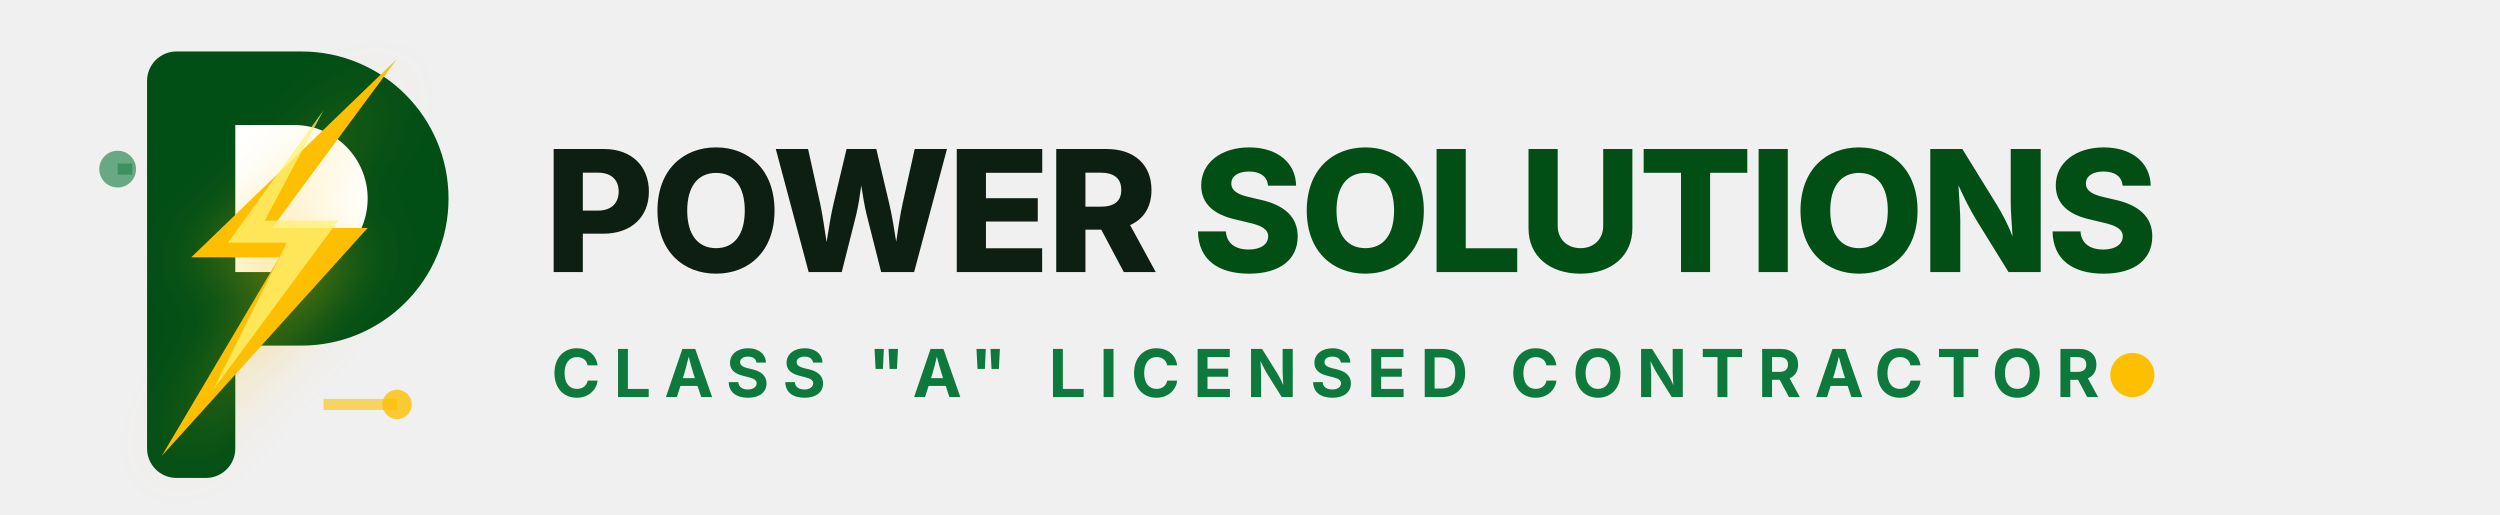
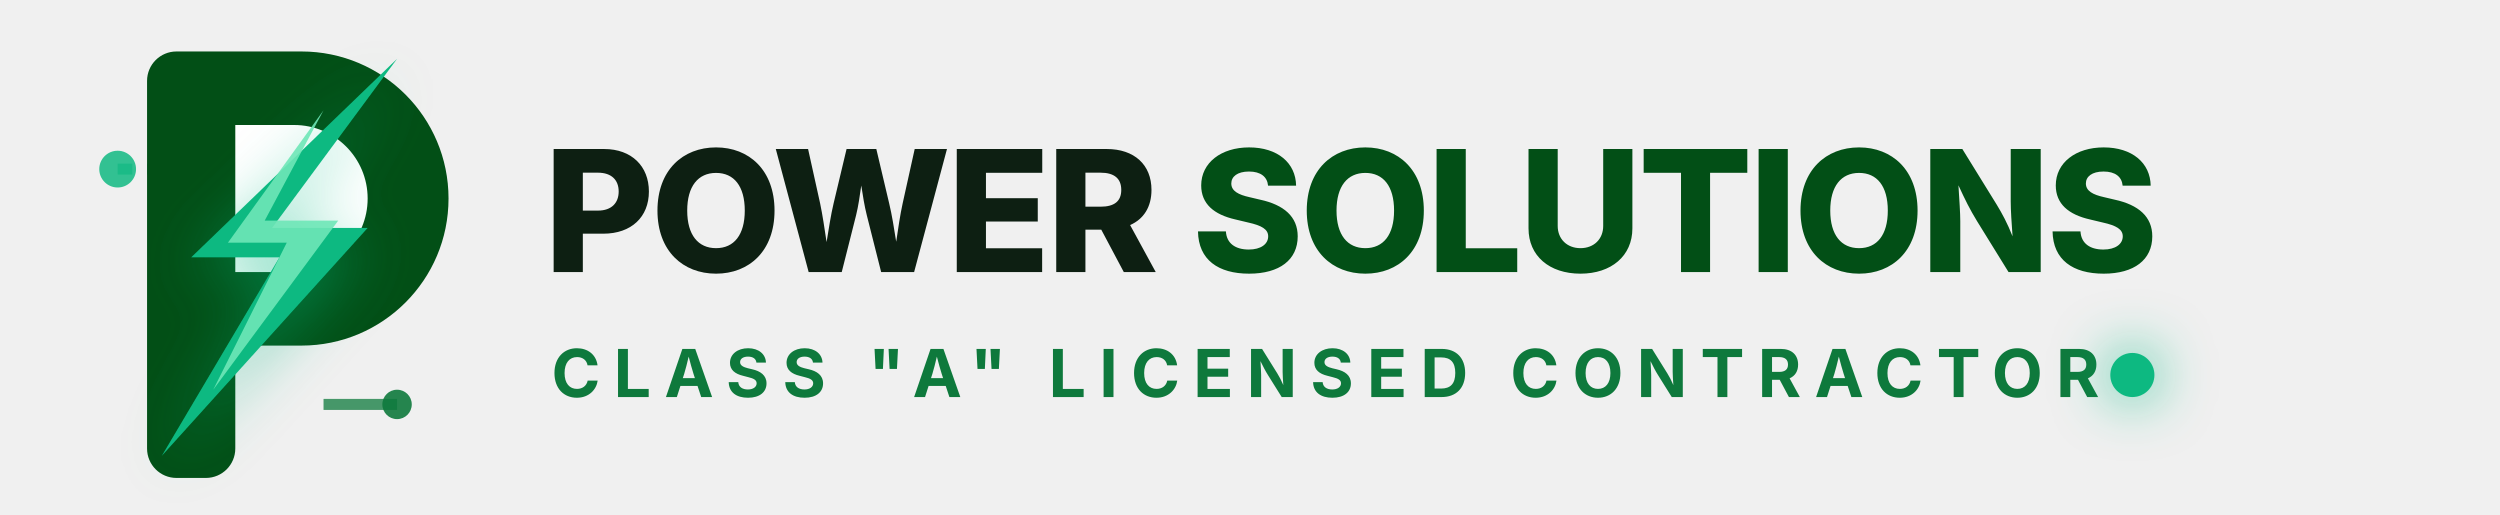
<svg xmlns="http://www.w3.org/2000/svg" viewBox="0 0 340 70" width="340" height="70" fill="none">
  <g id="logo-mark" transform="translate(6, 5)">
-     <circle cx="10" cy="18" r="2.5" fill="#0E793C" opacity="0.6" />
-     <line x1="10" y1="18" x2="22" y2="18" stroke="#0E793C" stroke-width="1.5" stroke-dasharray="2 2" opacity="0.5" />
-     <circle cx="48" cy="50" r="2" fill="#FEBF01" opacity="0.8" />
-     <line x1="38" y1="50" x2="48" y2="50" stroke="#FEBF01" stroke-width="1.5" opacity="0.6" />
+     <circle cx="10" cy="18" r="2.5" fill="#10B981" opacity="0.85" />
+     <line x1="10" y1="18" x2="22" y2="18" stroke="#10B981" stroke-width="1.5" stroke-dasharray="2 2" opacity="0.65" />
+     <circle cx="48" cy="50" r="2" fill="#0E793C" opacity="0.9" />
+     <line x1="38" y1="50" x2="48" y2="50" stroke="#0E793C" stroke-width="1.5" opacity="0.75" />
    <path d="M14 6 C14 3.79 15.79 2 18 2 H35 C46.046 2 55 10.954 55 22 C55 33.046 46.046 42 35 42 H26 V56 C26 58.21 24.21 60 22 60 H18 C15.79 60 14 58.21 14 56 V6 Z" fill="#024F16" />
    <path d="M26 12 H34 C39.523 12 44 16.477 44 22 C44 27.523 39.523 32 34 32 H26 V12 Z" fill="#FFFFFF" />
-     <path d="M48 3 L20 30 H32 L16 57 L44 26 H31 L48 3 Z" fill="#FEBF01" filter="drop-shadow(0 2px 4px rgba(254, 191, 1, 0.4))" />
-     <path d="M38 10 L25 28 H33 L23 48 L40 25 H30 L38 10 Z" fill="#FFF176" opacity="0.75" />
+     <path d="M48 3 L20 30 H32 L16 57 L44 26 H31 L48 3 Z" fill="#10B981" filter="drop-shadow(0 2px 4px rgba(16, 185, 129, 0.45))" />
+     <path d="M38 10 L25 28 H33 L23 48 L40 25 H30 L38 10 Z" fill="#6EE7B7" opacity="0.9" />
  </g>
  <g id="logo-text" transform="translate(74, 12)">
-     <text x="0" y="25" font-family="'Sora', 'Inter', -apple-system, BlinkMacSystemFont, sans-serif" font-size="23" font-weight="800" letter-spacing="-0.5" fill="#0D1F12">
+     <text x="0" y="25" font-family="'Space Grotesk', 'Sora', -apple-system, BlinkMacSystemFont, sans-serif" font-size="23" font-weight="800" letter-spacing="-0.5" fill="#0D1F12">
      POWER <tspan fill="#024F16">SOLUTIONS</tspan>
    </text>
-     <text x="1" y="42" font-family="'Inter', -apple-system, BlinkMacSystemFont, sans-serif" font-size="9" font-weight="700" letter-spacing="1.8" fill="#0E793C">
+     <text x="1" y="42" font-family="'Space Grotesk', 'Inter', -apple-system, BlinkMacSystemFont, sans-serif" font-size="9" font-weight="700" letter-spacing="1.8" fill="#0E793C">
      CLASS "A" LICENSED CONTRACTOR
    </text>
-     <circle cx="216" cy="39" r="3" fill="#FEBF01" />
+     <circle cx="216" cy="39" r="3" fill="#10B981" filter="drop-shadow(0 0 4px #10B981)" />
  </g>
</svg>
